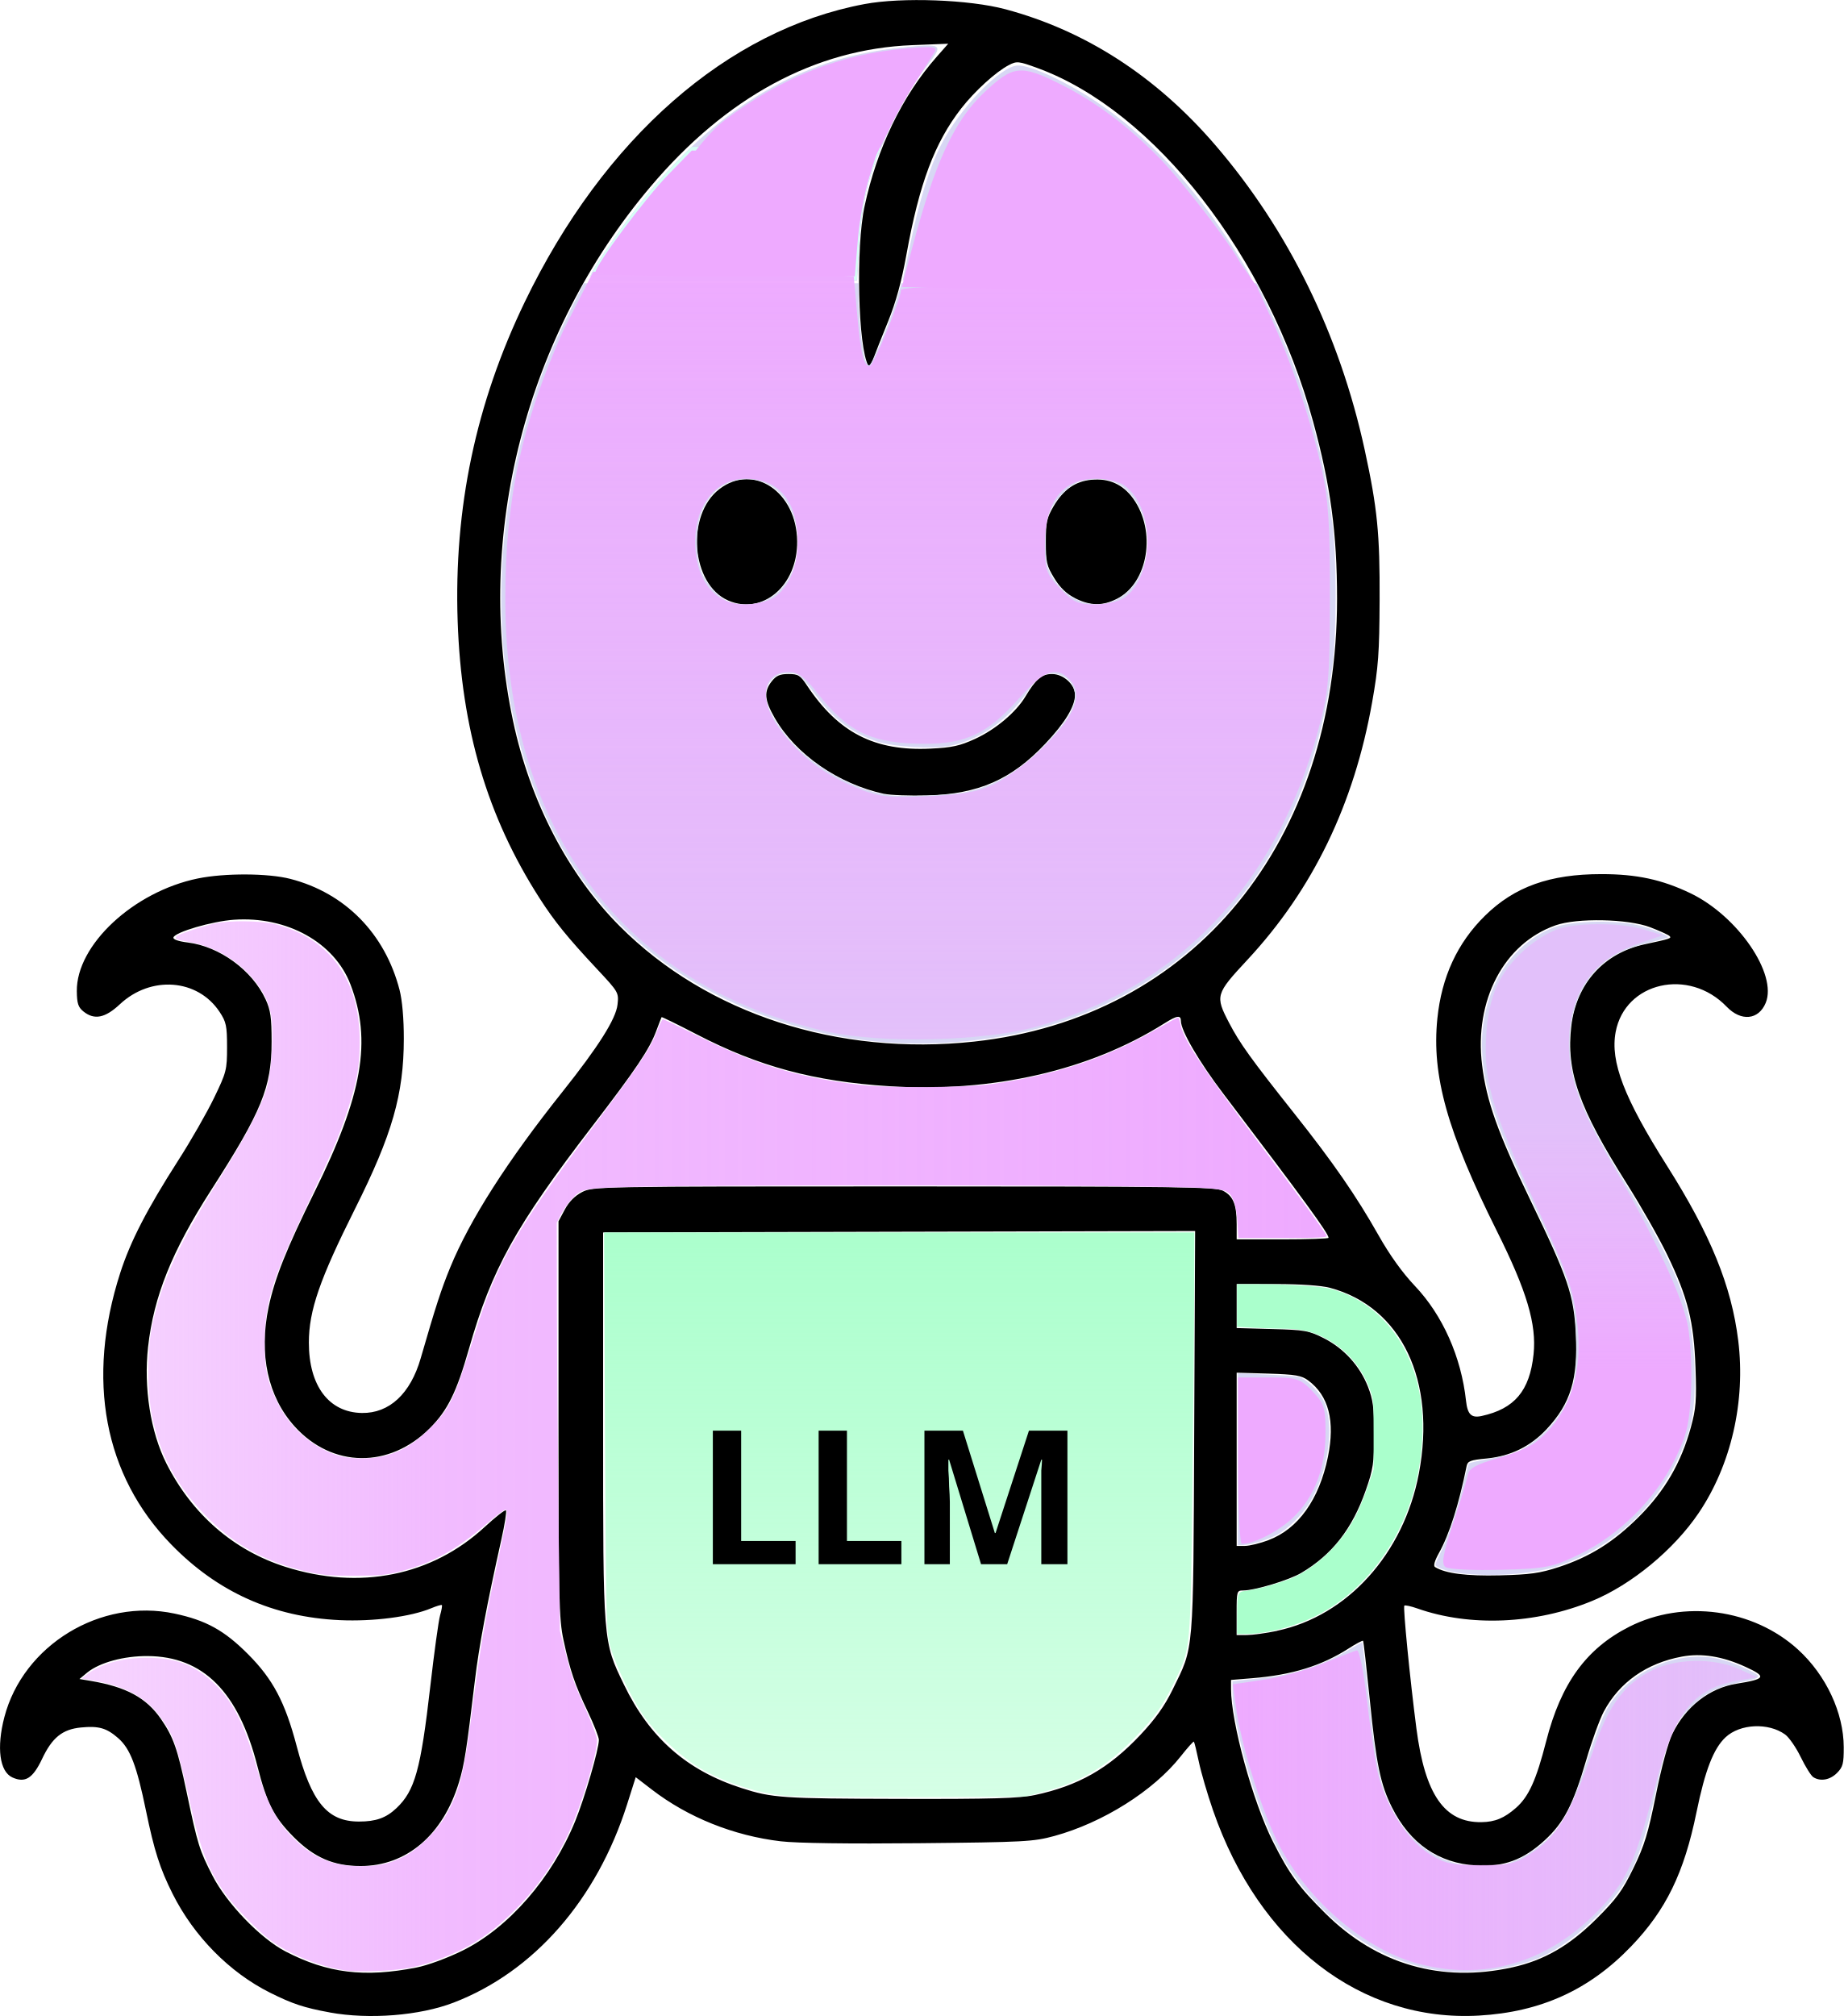
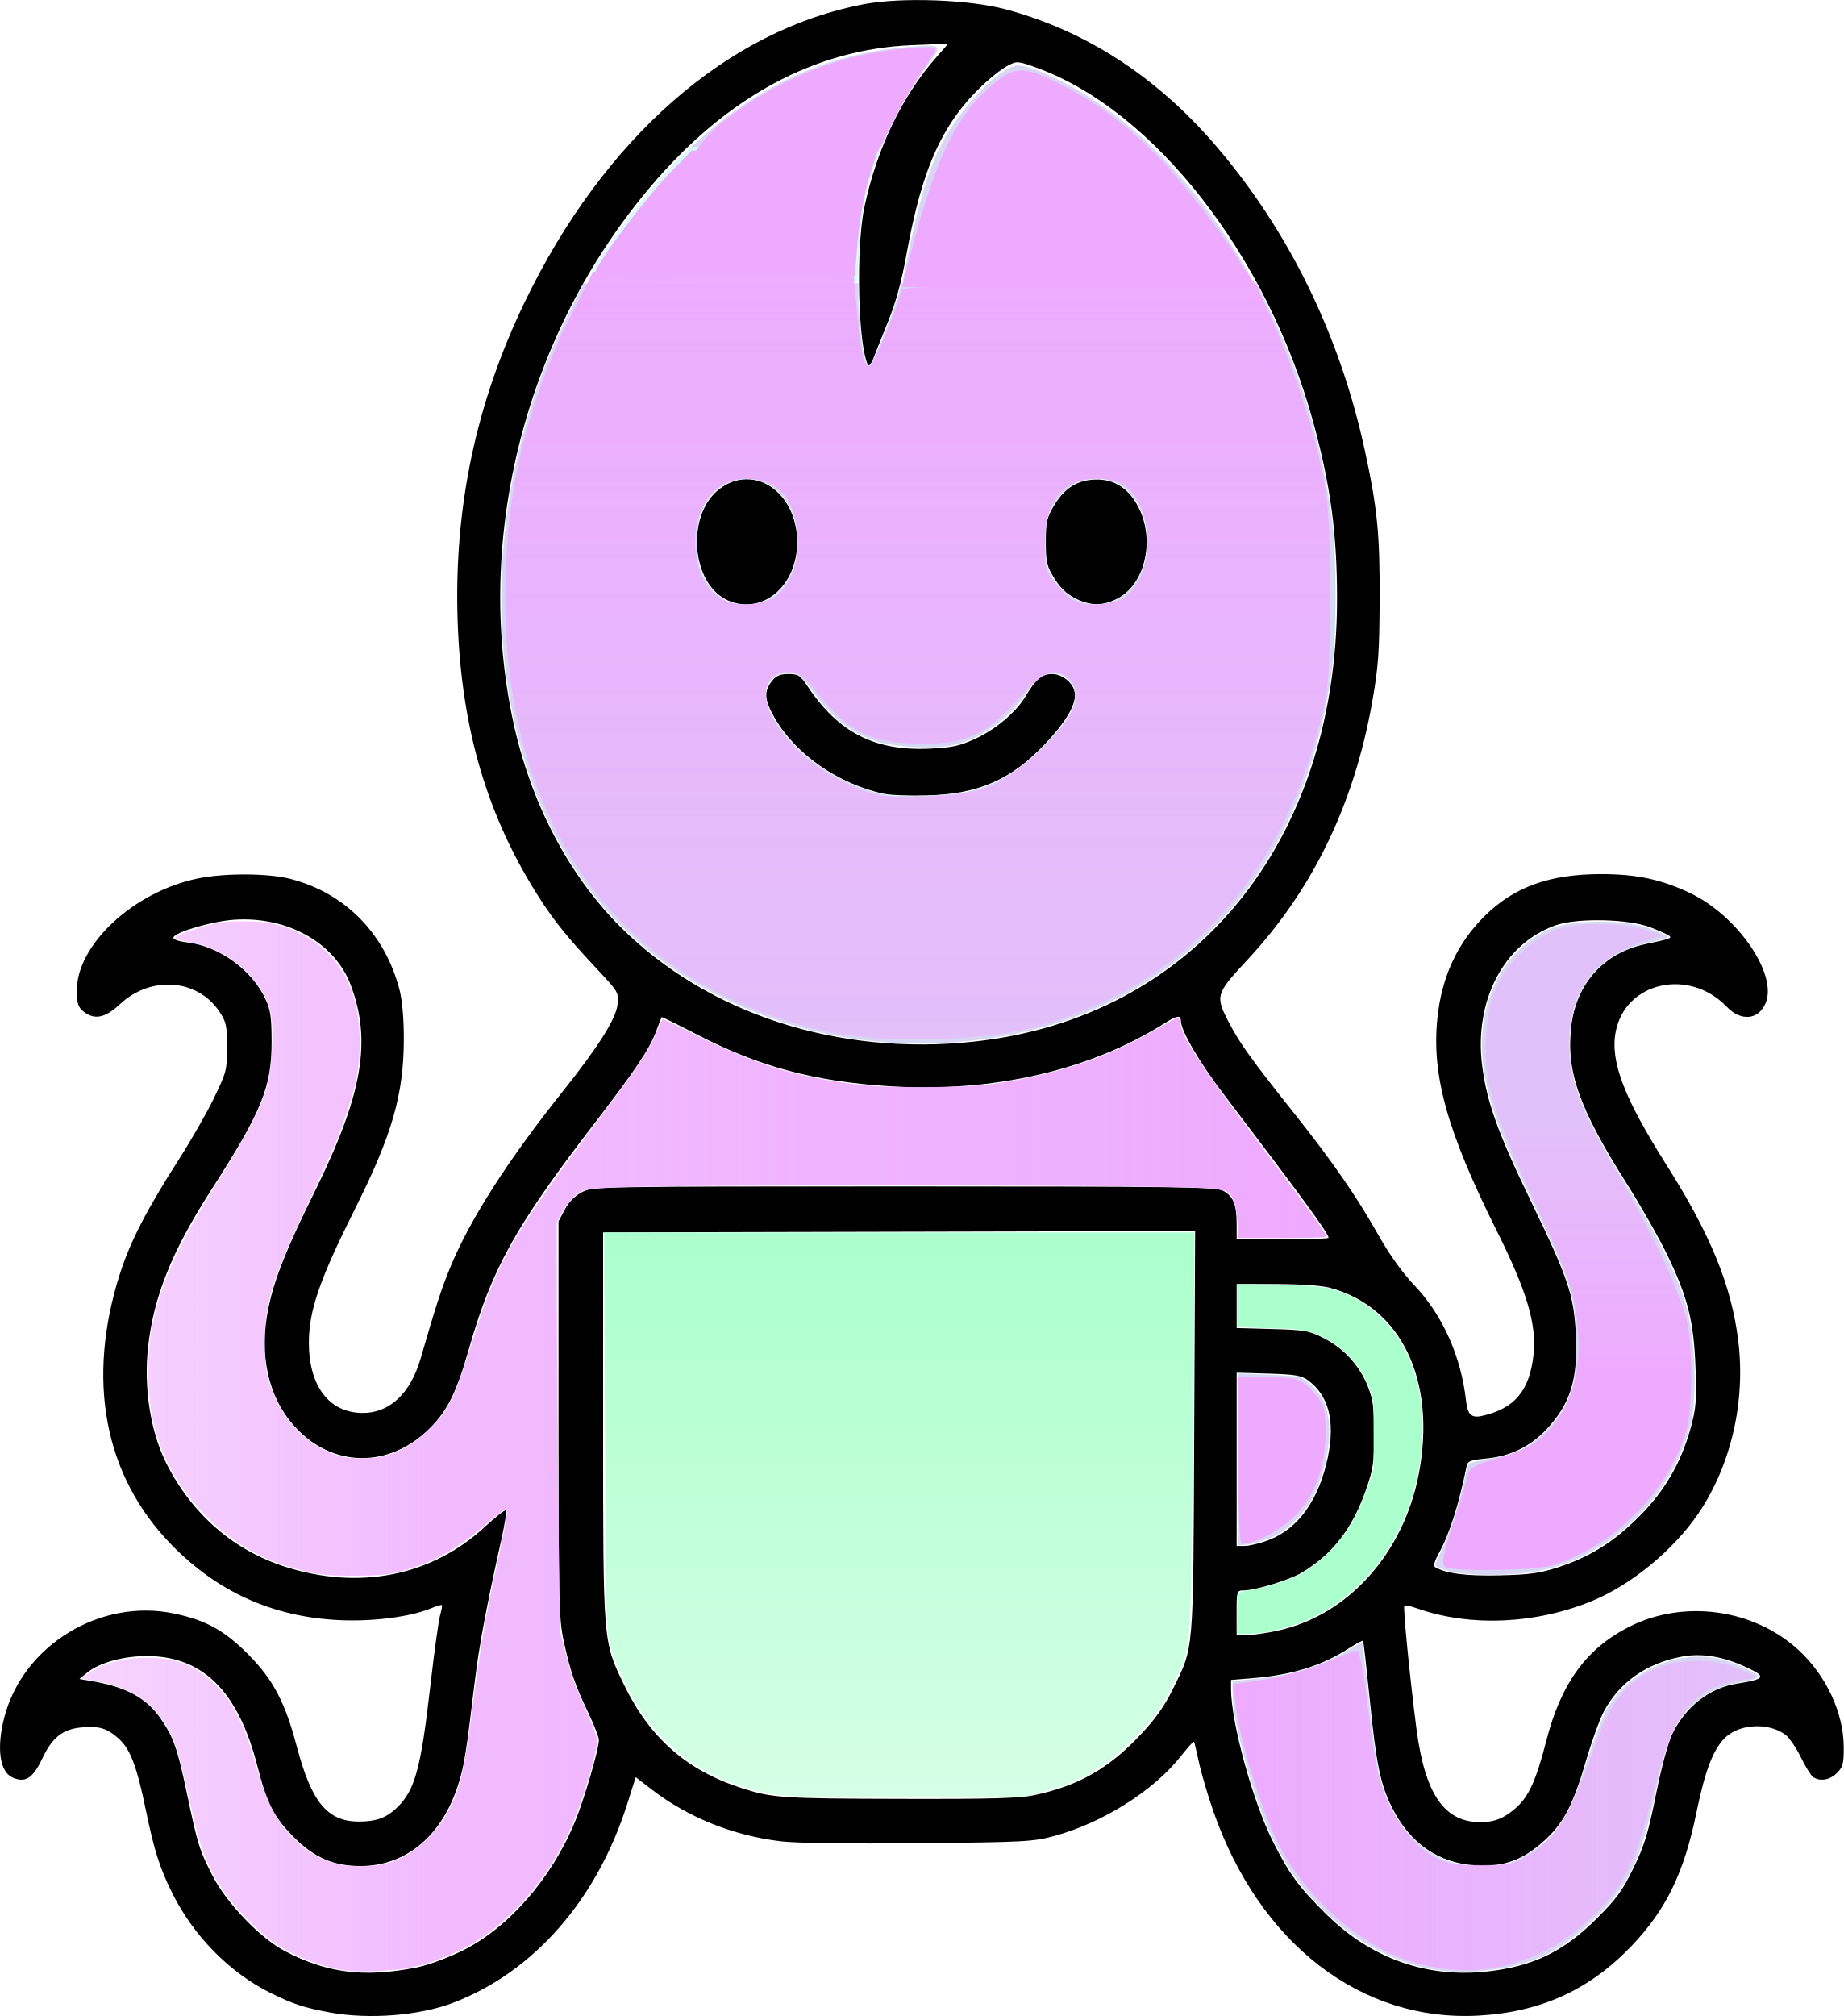
<svg xmlns="http://www.w3.org/2000/svg" xmlns:xlink="http://www.w3.org/1999/xlink" width="150" height="163.996" viewBox="0 0 39.687 43.391" version="1.1" id="svg1" xml:space="preserve">
  <defs id="defs1">
    <linearGradient id="linearGradient9">
      <stop style="stop-color:#aaffcc;stop-opacity:1;" offset="0" id="stop9" />
      <stop style="stop-color:#aaffcc;stop-opacity:0.479;" offset="1" id="stop10" />
    </linearGradient>
    <linearGradient id="linearGradient7">
      <stop style="stop-color:#eeaaff;stop-opacity:1;" offset="0" id="stop7" />
      <stop style="stop-color:#eeaaff;stop-opacity:0.8;" offset="0.715" id="stop11" />
      <stop style="stop-color:#eeaaff;stop-opacity:0.5;" offset="1" id="stop8" />
    </linearGradient>
    <linearGradient id="linearGradient5">
      <stop style="stop-color:#eeaaff;stop-opacity:1;" offset="0" id="stop5" />
      <stop style="stop-color:#eeaaff;stop-opacity:0.499;" offset="1" id="stop6" />
    </linearGradient>
    <linearGradient id="linearGradient3">
      <stop style="stop-color:#eeaaff;stop-opacity:1;" offset="0" id="stop3" />
      <stop style="stop-color:#eeaaff;stop-opacity:0.5;" offset="1" id="stop4" />
    </linearGradient>
    <linearGradient id="linearGradient1">
      <stop style="stop-color:#eeaaff;stop-opacity:1;" offset="0" id="stop1" />
      <stop style="stop-color:#eeaaff;stop-opacity:0.498;" offset="1" id="stop2" />
    </linearGradient>
    <linearGradient xlink:href="#linearGradient1" id="linearGradient2" x1="329.472" y1="86.105" x2="329.472" y2="382.195" gradientUnits="userSpaceOnUse" />
    <linearGradient xlink:href="#linearGradient3" id="linearGradient4" x1="39.221" y1="88.797" x2="39.221" y2="83.457" gradientUnits="userSpaceOnUse" />
    <linearGradient xlink:href="#linearGradient5" id="linearGradient6" x1="32.022" y1="98.248" x2="43.306" y2="98.248" gradientUnits="userSpaceOnUse" />
    <linearGradient xlink:href="#linearGradient7" id="linearGradient8" x1="34.045" y1="90.416" x2="7.243" y2="90.416" gradientUnits="userSpaceOnUse" />
    <linearGradient xlink:href="#linearGradient9" id="linearGradient10" x1="24.841" y1="85.536" x2="24.841" y2="98.243" gradientUnits="userSpaceOnUse" />
  </defs>
  <g id="layer1" transform="translate(-5.483876,-59.28611)">
    <path style="fill:#000000;stroke-width:0.227" d="m 12.581,102.6 c -0.551,-0.1 -0.8,-0.183 -1.287,-0.426 -0.869,-0.434 -1.636,-1.213 -2.093,-2.123 C 8.927,99.505 8.804,99.122 8.626,98.259 8.426,97.288 8.288,96.926 8.029,96.698 7.779,96.479 7.611,96.43 7.228,96.467 6.827,96.506 6.606,96.684 6.389,97.144 6.189,97.565 6.025,97.667 5.749,97.542 5.475,97.416 5.406,96.902 5.577,96.246 c 0.405,-1.553 2.074,-2.569 3.664,-2.23 0.678,0.144 1.072,0.362 1.582,0.874 0.537,0.539 0.797,1.031 1.048,1.983 0.318,1.206 0.66,1.619 1.34,1.619 0.366,0 0.584,-0.078 0.807,-0.289 0.396,-0.375 0.522,-0.827 0.728,-2.621 0.083,-0.726 0.178,-1.412 0.21,-1.525 0.032,-0.112 0.05,-0.213 0.039,-0.224 -0.011,-0.011 -0.113,0.019 -0.227,0.067 -0.442,0.185 -1.251,0.29 -1.969,0.257 C 11.365,94.091 10.171,93.556 9.172,92.531 7.722,91.045 7.333,88.975 8.072,86.682 8.29,86.005 8.649,85.31 9.317,84.267 9.588,83.846 9.935,83.239 10.09,82.919 c 0.268,-0.554 0.281,-0.606 0.281,-1.096 0,-0.458 -0.018,-0.542 -0.161,-0.758 C 9.739,80.353 8.733,80.276 8.065,80.9 7.746,81.199 7.513,81.245 7.278,81.055 7.166,80.964 7.14,80.882 7.137,80.619 7.127,79.625 8.357,78.479 9.74,78.194 10.32,78.075 11.255,78.079 11.735,78.203 c 1.178,0.304 2.037,1.178 2.35,2.392 0.057,0.222 0.092,0.619 0.091,1.049 -0.001,1.197 -0.25,2.062 -1.05,3.659 -0.762,1.522 -0.993,2.19 -0.994,2.878 -0.001,0.933 0.431,1.506 1.142,1.517 0.59,0.009 1.045,-0.414 1.265,-1.176 0.324,-1.12 0.443,-1.487 0.637,-1.959 0.421,-1.025 1.23,-2.291 2.416,-3.779 0.773,-0.97 1.149,-1.566 1.184,-1.874 0.029,-0.26 0.023,-0.271 -0.442,-0.768 -0.633,-0.676 -0.914,-1.023 -1.235,-1.522 -1.126,-1.755 -1.684,-3.642 -1.764,-5.965 -0.083,-2.432 0.39,-4.681 1.442,-6.864 1.703,-3.531 4.366,-5.866 7.32,-6.418 0.802,-0.15 2.251,-0.096 3.029,0.112 1.726,0.462 3.247,1.446 4.518,2.924 1.574,1.829 2.676,4.078 3.216,6.559 0.273,1.254 0.328,1.809 0.321,3.237 -0.005,1.134 -0.027,1.441 -0.16,2.191 -0.39,2.202 -1.278,4.036 -2.686,5.549 -0.685,0.736 -0.697,0.775 -0.394,1.356 0.231,0.443 0.469,0.774 1.4,1.947 0.841,1.059 1.337,1.777 1.816,2.624 0.241,0.427 0.516,0.81 0.783,1.091 0.598,0.63 0.998,1.528 1.101,2.472 0.032,0.295 0.115,0.376 0.336,0.328 0.71,-0.155 1.035,-0.542 1.118,-1.328 0.068,-0.646 -0.145,-1.362 -0.789,-2.651 -1.068,-2.14 -1.407,-3.347 -1.282,-4.574 0.091,-0.897 0.431,-1.631 1.026,-2.215 0.635,-0.624 1.394,-0.895 2.506,-0.895 0.759,0 1.302,0.117 1.917,0.412 1.016,0.488 1.876,1.741 1.619,2.36 -0.153,0.368 -0.53,0.405 -0.841,0.081 -0.812,-0.845 -2.188,-0.531 -2.389,0.546 -0.119,0.637 0.18,1.416 1.103,2.875 0.942,1.488 1.391,2.59 1.536,3.768 0.161,1.307 -0.153,2.674 -0.851,3.708 -0.534,0.791 -1.446,1.544 -2.293,1.893 -1.216,0.501 -2.629,0.562 -3.762,0.163 -0.139,-0.049 -0.266,-0.077 -0.282,-0.061 -0.031,0.031 0.123,1.591 0.26,2.643 0.185,1.424 0.604,2.028 1.399,2.017 0.293,-0.004 0.492,-0.086 0.744,-0.307 0.275,-0.242 0.436,-0.596 0.651,-1.436 0.319,-1.246 0.863,-1.995 1.79,-2.464 1.168,-0.59 2.669,-0.386 3.633,0.494 0.602,0.55 0.98,1.358 0.982,2.1 0.001,0.354 -0.018,0.427 -0.146,0.555 -0.151,0.151 -0.356,0.187 -0.509,0.09 -0.048,-0.03 -0.169,-0.224 -0.27,-0.431 -0.1,-0.207 -0.252,-0.426 -0.337,-0.488 -0.359,-0.259 -0.967,-0.232 -1.28,0.058 -0.26,0.242 -0.442,0.708 -0.628,1.617 -0.267,1.305 -0.657,2.105 -1.406,2.885 -0.9,0.938 -1.947,1.414 -3.276,1.49 -2.535,0.145 -4.731,-1.549 -5.724,-4.415 -0.12,-0.346 -0.258,-0.817 -0.306,-1.046 -0.048,-0.229 -0.096,-0.425 -0.107,-0.435 -0.01,-0.01 -0.138,0.132 -0.283,0.316 -0.585,0.742 -1.676,1.429 -2.722,1.715 -0.448,0.122 -0.639,0.133 -2.908,0.155 -1.527,0.015 -2.633,-1.75e-4 -2.98,-0.041 -1.011,-0.119 -1.996,-0.514 -2.772,-1.111 L 19.168,97.537 18.983,98.12 c -0.654,2.059 -2.008,3.605 -3.735,4.269 -0.731,0.281 -1.815,0.367 -2.667,0.212 z m 1.867,-0.966 c 0.24,-0.047 0.663,-0.202 0.989,-0.363 0.996,-0.491 1.928,-1.563 2.429,-2.79 0.205,-0.503 0.508,-1.544 0.509,-1.746 8.4e-5,-0.06 -0.106,-0.329 -0.235,-0.6 -0.284,-0.593 -0.384,-0.888 -0.526,-1.547 -0.099,-0.458 -0.108,-0.879 -0.108,-4.759 v -4.257 l 0.136,-0.254 c 0.088,-0.165 0.218,-0.296 0.372,-0.375 0.233,-0.119 0.34,-0.121 6.927,-0.121 5.921,0 6.711,0.011 6.869,0.093 0.22,0.114 0.294,0.296 0.294,0.72 v 0.326 h 0.989 c 0.544,0 0.989,-0.015 0.989,-0.033 0,-0.094 -0.538,-0.831 -2.267,-3.104 -0.518,-0.681 -0.911,-1.354 -0.911,-1.561 0,-0.134 -0.083,-0.123 -0.357,0.05 -1.609,1.016 -3.7,1.493 -5.919,1.352 -1.624,-0.103 -2.814,-0.424 -4.149,-1.117 -0.409,-0.212 -0.748,-0.378 -0.754,-0.37 -0.006,0.009 -0.057,0.143 -0.115,0.297 -0.145,0.393 -0.439,0.83 -1.38,2.055 -1.652,2.151 -2.162,3.072 -2.651,4.785 -0.267,0.936 -0.459,1.326 -0.842,1.71 -0.872,0.873 -2.103,0.857 -2.911,-0.037 -0.576,-0.637 -0.775,-1.55 -0.56,-2.57 0.13,-0.618 0.384,-1.255 0.988,-2.477 1.036,-2.096 1.237,-3.255 0.774,-4.466 -0.346,-0.905 -1.368,-1.473 -2.508,-1.393 -0.472,0.033 -1.267,0.265 -1.303,0.381 -0.013,0.042 0.106,0.084 0.31,0.109 0.684,0.086 1.384,0.596 1.673,1.222 0.107,0.231 0.13,0.391 0.13,0.91 0,0.983 -0.208,1.495 -1.303,3.199 -0.843,1.313 -1.235,2.286 -1.356,3.373 -0.098,0.876 0.053,1.833 0.394,2.508 0.554,1.096 1.448,1.872 2.563,2.226 1.6,0.508 3.15,0.196 4.294,-0.863 0.23,-0.213 0.433,-0.371 0.452,-0.353 0.019,0.019 -0.025,0.299 -0.097,0.622 -0.316,1.415 -0.483,2.305 -0.571,3.039 -0.184,1.539 -0.227,1.81 -0.344,2.195 -0.343,1.131 -1.128,1.799 -2.115,1.799 -0.583,0 -1.001,-0.181 -1.442,-0.624 -0.422,-0.424 -0.578,-0.729 -0.781,-1.526 -0.408,-1.601 -1.168,-2.362 -2.364,-2.369 -0.51,-0.003 -1.026,0.137 -1.295,0.352 L 7.194,95.424 7.433,95.464 c 0.77,0.13 1.201,0.364 1.517,0.823 0.266,0.387 0.354,0.637 0.55,1.568 0.24,1.14 0.275,1.252 0.56,1.806 0.307,0.597 1.032,1.348 1.57,1.627 0.904,0.469 1.695,0.566 2.818,0.346 z m 23.591,-0.004 c 0.682,-0.151 1.227,-0.465 1.806,-1.041 0.437,-0.435 0.561,-0.605 0.8,-1.095 0.236,-0.484 0.316,-0.746 0.484,-1.579 0.12,-0.598 0.263,-1.125 0.356,-1.315 0.285,-0.582 0.799,-0.983 1.38,-1.075 0.629,-0.1 0.655,-0.151 0.189,-0.364 -0.493,-0.226 -0.943,-0.298 -1.367,-0.219 -0.759,0.141 -1.343,0.552 -1.68,1.182 -0.088,0.165 -0.258,0.633 -0.377,1.041 -0.283,0.967 -0.484,1.355 -0.898,1.733 -0.459,0.42 -0.879,0.574 -1.473,0.539 -0.807,-0.047 -1.421,-0.47 -1.812,-1.25 -0.248,-0.494 -0.338,-0.93 -0.476,-2.303 -0.07,-0.692 -0.135,-1.269 -0.146,-1.282 -0.011,-0.012 -0.152,0.062 -0.313,0.166 -0.578,0.371 -1.217,0.569 -2.064,0.638 l -0.465,0.038 v 0.194 c 0,0.72 0.468,2.425 0.902,3.286 0.354,0.701 0.551,0.971 1.131,1.547 1.105,1.097 2.492,1.497 4.022,1.159 z M 27.749,97.924 c 0.947,-0.201 1.6,-0.572 2.282,-1.297 0.32,-0.34 0.522,-0.623 0.692,-0.971 0.467,-0.953 0.445,-0.696 0.467,-5.542 l 0.02,-4.332 -6.372,0.015 -6.372,0.015 v 4.167 c 0,4.689 -0.005,4.628 0.45,5.568 0.553,1.144 1.352,1.846 2.532,2.225 0.658,0.212 0.866,0.226 3.433,0.232 1.941,0.005 2.545,-0.012 2.87,-0.081 z m 5.224,-3.538 c 1.515,-0.318 2.726,-1.66 3.053,-3.384 0.38,-2.004 -0.378,-3.587 -1.914,-3.998 -0.183,-0.049 -0.632,-0.08 -1.154,-0.081 l -0.854,-6.8e-4 v 0.474 0.474 l 0.764,0.021 c 0.707,0.019 0.791,0.034 1.115,0.199 0.429,0.218 0.77,0.593 0.947,1.042 0.11,0.281 0.133,0.457 0.133,1.028 -1.75e-4,0.612 -0.02,0.747 -0.18,1.202 -0.292,0.833 -0.724,1.385 -1.39,1.779 -0.263,0.155 -0.999,0.377 -1.251,0.377 -0.134,0 -0.139,0.018 -0.139,0.48 v 0.48 l 0.225,-0.001 c 0.124,-6.8e-4 0.414,-0.041 0.644,-0.089 z m 6.055,-1.368 c 0.686,-0.225 1.189,-0.541 1.739,-1.09 0.553,-0.553 0.904,-1.158 1.112,-1.914 0.113,-0.413 0.127,-0.582 0.102,-1.289 -0.035,-0.996 -0.164,-1.512 -0.61,-2.433 -0.175,-0.363 -0.567,-1.051 -0.869,-1.529 -1.032,-1.631 -1.311,-2.424 -1.194,-3.397 0.11,-0.913 0.702,-1.569 1.589,-1.758 0.542,-0.116 0.577,-0.127 0.523,-0.177 -0.029,-0.027 -0.216,-0.111 -0.413,-0.187 -0.476,-0.182 -1.574,-0.205 -2.038,-0.042 -1.111,0.39 -1.755,1.614 -1.582,3.01 0.097,0.782 0.337,1.453 1.042,2.91 0.812,1.679 0.932,2.034 0.975,2.869 0.049,0.98 -0.11,1.501 -0.627,2.055 -0.35,0.374 -0.779,0.583 -1.295,0.632 -0.346,0.032 -0.406,0.055 -0.428,0.164 -0.167,0.826 -0.372,1.471 -0.596,1.871 -0.093,0.167 -0.124,0.276 -0.084,0.301 0.225,0.139 0.677,0.197 1.397,0.179 0.645,-0.016 0.862,-0.046 1.259,-0.176 z m -6.238,-0.584 c 0.638,-0.239 1.09,-0.872 1.278,-1.789 0.158,-0.774 0.018,-1.32 -0.425,-1.648 -0.144,-0.106 -0.272,-0.128 -0.854,-0.146 l -0.685,-0.02 v 1.864 1.864 h 0.178 c 0.098,0 0.327,-0.056 0.509,-0.124 z m -6.335,-10.73 c 4.722,-0.512 7.811,-4.283 7.81,-9.532 -4.53e-4,-1.405 -0.14,-2.44 -0.513,-3.802 -0.978,-3.569 -3.418,-6.7 -5.935,-7.619 -0.41,-0.15 -0.445,-0.153 -0.617,-0.064 -0.278,0.144 -0.731,0.556 -1.023,0.93 -0.573,0.735 -0.906,1.623 -1.181,3.146 -0.106,0.588 -0.228,1.03 -0.397,1.446 -0.134,0.33 -0.278,0.691 -0.318,0.802 -0.041,0.111 -0.087,0.179 -0.104,0.15 -0.224,-0.389 -0.276,-2.543 -0.082,-3.44 0.27,-1.251 0.809,-2.369 1.547,-3.207 l 0.253,-0.287 -0.777,0.031 c -2.087,0.082 -3.997,1.114 -5.63,3.044 -2.684,3.169 -3.806,7.532 -2.96,11.505 0.369,1.731 1.184,3.299 2.297,4.415 1.879,1.885 4.695,2.8 7.632,2.482 z m -1.936,-5.33 c -0.99,-0.213 -1.911,-0.853 -2.362,-1.64 -0.218,-0.381 -0.233,-0.566 -0.062,-0.783 0.097,-0.123 0.177,-0.158 0.36,-0.158 0.21,0 0.254,0.027 0.4,0.247 0.676,1.017 1.457,1.417 2.658,1.359 0.467,-0.022 0.632,-0.059 0.963,-0.211 0.439,-0.202 0.878,-0.572 1.079,-0.908 0.225,-0.377 0.355,-0.487 0.573,-0.487 0.247,0 0.496,0.226 0.496,0.449 0,0.248 -0.214,0.6 -0.638,1.05 -0.73,0.774 -1.441,1.086 -2.539,1.114 -0.379,0.01 -0.797,-0.005 -0.929,-0.034 z m -3.362,-4.164 c -0.798,-0.348 -0.914,-1.843 -0.186,-2.399 0.735,-0.561 1.66,0.061 1.672,1.124 0.011,0.954 -0.742,1.599 -1.487,1.275 z m 7.467,-0.05 c -0.184,-0.093 -0.323,-0.227 -0.447,-0.43 -0.162,-0.264 -0.181,-0.346 -0.181,-0.779 0,-0.421 0.022,-0.521 0.165,-0.765 0.212,-0.361 0.468,-0.541 0.818,-0.574 0.375,-0.036 0.676,0.099 0.895,0.402 0.507,0.7 0.329,1.815 -0.345,2.159 -0.311,0.159 -0.575,0.155 -0.906,-0.012 z" id="path1" />
    <path style="display:inline;fill:url(#linearGradient8);stroke-width:0.155;stroke-dasharray:none" d="m 12.891,101.693 c -0.542,-0.085 -1.201,-0.355 -1.597,-0.655 -0.302,-0.229 -0.798,-0.748 -1.003,-1.05 C 9.978,99.527 9.803,99.093 9.638,98.362 9.288,96.814 9.237,96.659 8.947,96.257 8.637,95.826 8.201,95.584 7.522,95.463 l -0.279,-0.049 0.089,-0.071 c 0.307,-0.244 0.776,-0.377 1.321,-0.376 0.599,0.002 0.998,0.148 1.399,0.514 0.419,0.383 0.676,0.873 0.94,1.794 0.213,0.743 0.398,1.129 0.701,1.463 0.457,0.503 0.914,0.716 1.534,0.714 0.416,-0.001 0.608,-0.041 0.931,-0.196 0.318,-0.152 0.74,-0.567 0.936,-0.92 0.3,-0.541 0.382,-0.886 0.587,-2.492 0.138,-1.081 0.25,-1.724 0.493,-2.848 0.234,-1.083 0.255,-1.216 0.187,-1.216 -0.028,1.79e-4 -0.209,0.136 -0.401,0.301 -0.646,0.556 -1.15,0.837 -1.827,1.018 -0.322,0.086 -0.447,0.099 -0.995,0.102 -0.467,0.003 -0.706,-0.014 -0.938,-0.064 C 11.213,92.925 10.503,92.536 9.86,91.855 9.271,91.232 8.935,90.603 8.765,89.806 8.646,89.246 8.645,88.357 8.762,87.808 c 0.205,-0.954 0.559,-1.73 1.411,-3.092 0.623,-0.996 0.958,-1.645 1.067,-2.07 0.097,-0.378 0.139,-1.194 0.078,-1.519 -0.064,-0.34 -0.219,-0.613 -0.519,-0.916 -0.328,-0.331 -0.754,-0.557 -1.211,-0.643 -0.326,-0.062 -0.345,-0.069 -0.31,-0.126 0.025,-0.041 0.489,-0.198 0.82,-0.277 0.305,-0.073 1.028,-0.064 1.329,0.018 1.175,0.317 1.803,1.201 1.799,2.533 -0.002,0.559 -0.061,0.872 -0.302,1.588 -0.163,0.486 -0.286,0.767 -0.956,2.191 -0.626,1.331 -0.784,1.869 -0.786,2.678 -0.002,0.598 0.051,0.844 0.285,1.32 0.266,0.542 0.794,0.988 1.341,1.134 0.259,0.069 0.677,0.067 0.953,-0.005 0.37,-0.096 0.66,-0.273 0.99,-0.605 0.426,-0.428 0.509,-0.604 0.967,-2.066 0.469,-1.496 0.852,-2.162 2.548,-4.431 1.006,-1.347 1.218,-1.665 1.369,-2.06 0.05,-0.13 0.103,-0.237 0.119,-0.237 0.016,-3e-4 0.32,0.145 0.675,0.323 1.298,0.65 2.186,0.922 3.55,1.088 0.629,0.076 2.31,0.065 2.887,-0.019 1.349,-0.198 2.421,-0.553 3.459,-1.147 0.273,-0.156 0.506,-0.284 0.518,-0.284 0.012,0 0.033,0.06 0.047,0.133 0.064,0.341 0.428,0.892 1.731,2.62 0.844,1.119 1.32,1.773 1.42,1.947 0.021,0.037 -0.177,0.047 -0.938,0.047 H 32.14 L 32.121,85.597 C 32.109,85.391 32.076,85.207 32.034,85.12 c -0.127,-0.268 -0.109,-0.265 -1.975,-0.295 -2.248,-0.036 -9.072,-0.035 -10.654,5.4e-4 -1.395,0.032 -1.387,0.03 -1.621,0.276 -0.066,0.07 -0.164,0.21 -0.218,0.313 l -0.098,0.186 0.004,1.846 c 0.002,1.015 0.017,2.991 0.033,4.391 l 0.03,2.545 0.117,0.456 c 0.144,0.563 0.179,0.662 0.447,1.258 0.118,0.263 0.223,0.541 0.233,0.619 0.032,0.237 -0.323,1.411 -0.618,2.044 -0.446,0.958 -1.199,1.831 -2.011,2.332 -0.381,0.235 -0.967,0.465 -1.387,0.545 -0.397,0.076 -1.118,0.104 -1.424,0.057 z" id="path3" />
    <path style="fill:#d7d7f4;stroke-width:0.155;stroke-dasharray:none" d="m 36.905,93.144 c -0.283,-0.036 -0.521,-0.121 -0.521,-0.184 0,-0.023 0.05,-0.14 0.111,-0.261 0.16,-0.318 0.357,-0.906 0.479,-1.43 0.058,-0.251 0.116,-0.468 0.129,-0.484 0.013,-0.015 0.212,-0.06 0.441,-0.1 0.229,-0.04 0.494,-0.106 0.588,-0.148 0.276,-0.122 0.617,-0.398 0.815,-0.659 0.395,-0.521 0.493,-0.904 0.465,-1.8 -0.029,-0.898 -0.127,-1.211 -0.879,-2.792 -0.531,-1.116 -0.711,-1.533 -0.871,-2.015 -0.329,-0.989 -0.364,-1.761 -0.116,-2.51 0.232,-0.701 0.721,-1.244 1.348,-1.499 0.411,-0.167 1.439,-0.186 1.954,-0.036 0.273,0.079 0.568,0.207 0.54,0.235 -0.012,0.012 -0.197,0.063 -0.41,0.114 -0.5,0.118 -0.824,0.279 -1.092,0.544 -0.4,0.395 -0.613,0.96 -0.613,1.631 0,0.802 0.282,1.524 1.138,2.91 0.795,1.288 1.22,2.149 1.39,2.816 0.19,0.745 0.22,1.997 0.059,2.539 -0.42,1.419 -1.487,2.535 -2.85,2.981 -0.525,0.171 -1.428,0.235 -2.103,0.148 z" id="path4" />
    <path style="fill:#d7d7f4;stroke-width:0.155;stroke-dasharray:none" d="m 36.44,101.691 c -1.033,-0.149 -2.027,-0.738 -2.816,-1.671 -0.313,-0.369 -0.53,-0.711 -0.758,-1.193 -0.405,-0.855 -0.851,-2.488 -0.851,-3.115 v -0.239 l 0.18,-0.021 c 0.099,-0.012 0.292,-0.032 0.427,-0.045 0.675,-0.065 1.302,-0.264 1.857,-0.591 0.175,-0.103 0.323,-0.183 0.329,-0.177 0.005,0.006 0.063,0.503 0.129,1.105 0.182,1.674 0.248,1.982 0.547,2.549 0.303,0.575 0.842,0.999 1.423,1.12 0.25,0.052 0.731,0.052 0.953,0.001 0.386,-0.089 0.878,-0.424 1.151,-0.784 0.221,-0.292 0.361,-0.609 0.64,-1.46 0.143,-0.436 0.321,-0.909 0.396,-1.051 0.343,-0.653 1.082,-1.118 1.862,-1.171 0.374,-0.026 0.715,0.047 1.13,0.241 0.408,0.191 0.403,0.204 -0.132,0.312 -0.443,0.089 -0.701,0.217 -0.986,0.488 -0.429,0.409 -0.537,0.664 -0.812,1.919 -0.309,1.407 -0.56,1.933 -1.25,2.624 -0.386,0.386 -0.807,0.695 -1.175,0.862 -0.609,0.276 -1.539,0.4 -2.244,0.298 z" id="path5" />
    <path style="fill:#d7d7f4;stroke-width:0.155;stroke-dasharray:none" d="m 24.438,81.71 c -1.169,-0.102 -2.298,-0.413 -3.343,-0.922 -1.46,-0.711 -2.586,-1.725 -3.399,-3.061 -1.51,-2.479 -1.842,-6.041 -0.874,-9.384 0.251,-0.866 0.505,-1.51 0.94,-2.381 l 0.29,-0.579 h 2.956 2.956 v 0.297 c 0,0.368 0.066,1.045 0.126,1.288 0.029,0.116 0.065,0.181 0.102,0.181 0.063,0 0.462,-0.96 0.612,-1.472 l 0.086,-0.294 h 3.823 3.823 l 0.27,0.56 c 0.723,1.501 1.166,3.015 1.361,4.643 0.089,0.747 0.09,2.288 0.002,2.997 -0.467,3.754 -2.486,6.489 -5.624,7.619 -1.227,0.442 -2.725,0.627 -4.106,0.507 z m 1.791,-5.367 c 0.657,-0.131 1.214,-0.46 1.765,-1.042 0.425,-0.448 0.608,-0.735 0.629,-0.985 0.028,-0.329 -0.234,-0.573 -0.57,-0.528 -0.178,0.024 -0.256,0.091 -0.454,0.387 -0.399,0.597 -1.025,1.036 -1.652,1.16 -0.391,0.077 -1.215,0.03 -1.586,-0.09 -0.514,-0.167 -0.927,-0.474 -1.294,-0.964 -0.372,-0.496 -0.382,-0.505 -0.609,-0.505 -0.158,0 -0.223,0.02 -0.315,0.098 -0.302,0.254 -0.22,0.638 0.271,1.26 0.472,0.599 1.445,1.16 2.193,1.267 0.297,0.042 1.298,0.006 1.622,-0.058 z m -4.26,-4.137 c 0.494,-0.231 0.776,-0.866 0.669,-1.51 -0.112,-0.676 -0.526,-1.097 -1.078,-1.097 -0.45,0 -0.805,0.265 -0.983,0.734 -0.123,0.325 -0.123,0.929 9.35e-4,1.247 0.103,0.265 0.331,0.53 0.545,0.634 0.232,0.113 0.596,0.11 0.846,-0.007 z m 7.522,-4.8e-4 c 0.701,-0.326 0.917,-1.427 0.423,-2.16 -0.206,-0.306 -0.456,-0.447 -0.795,-0.447 -0.126,0 -0.296,0.02 -0.379,0.045 -0.216,0.065 -0.498,0.335 -0.635,0.608 -0.111,0.221 -0.116,0.255 -0.115,0.692 6.89e-4,0.378 0.014,0.489 0.077,0.628 0.272,0.599 0.898,0.879 1.424,0.634 z" id="path6" />
    <path style="fill:#d7d7f4;stroke-width:0.155;stroke-dasharray:none" d="m 32.129,90.692 v -1.848 l 0.598,0.026 c 0.329,0.014 0.646,0.036 0.704,0.049 0.167,0.036 0.462,0.327 0.56,0.554 0.223,0.512 0.082,1.489 -0.31,2.142 -0.174,0.29 -0.49,0.599 -0.734,0.718 -0.227,0.111 -0.557,0.207 -0.714,0.208 l -0.104,4.8e-4 z" id="path7" />
    <path style="fill:#d7d7f4;stroke-width:0.295;stroke-dasharray:none" d="m 25.082,64.521 c 0.186,-0.902 0.405,-1.61 0.646,-2.092 0.403,-0.806 1.299,-1.734 1.674,-1.734 0.276,0 1.025,0.346 1.658,0.765 1.096,0.726 2.097,1.791 2.982,3.175 0.204,0.318 0.37,0.603 0.37,0.633 5e-6,0.03 -1.686,0.054 -3.748,0.054 h -3.748 z" id="path8" />
    <path style="fill:#d7d7f4;stroke-width:0.295;stroke-dasharray:none" d="m 18.197,65.214 c 0.082,-0.215 0.802,-1.241 1.243,-1.771 1.549,-1.866 3.307,-2.898 5.31,-3.115 1.075,-0.117 1.075,-0.117 0.637,0.441 -0.432,0.55 -0.994,1.688 -1.212,2.458 -0.088,0.308 -0.173,0.877 -0.198,1.319 l -0.044,0.777 h -2.888 c -2.535,0 -2.883,-0.013 -2.847,-0.108 z" id="path9" />
    <path style="fill:#d7d7f4;stroke-width:0.077;stroke-dasharray:none" d="m 18.534,65.288 c -0.322,-0.02 -0.353,-0.034 -0.299,-0.137 0.093,-0.177 0.513,-0.789 0.843,-1.228 1.159,-1.544 2.474,-2.605 3.922,-3.162 0.69,-0.266 1.529,-0.437 2.337,-0.478 0.262,-0.013 0.331,0.005 0.312,0.081 -0.014,0.057 -0.081,0.157 -0.247,0.374 -0.541,0.703 -1.141,1.979 -1.298,2.761 -0.066,0.33 -0.118,0.758 -0.141,1.178 -0.011,0.197 -0.025,0.42 -0.031,0.495 l -0.011,0.137 -2.585,-0.003 c -1.422,-0.002 -2.682,-0.009 -2.802,-0.016 z" id="path10" />
    <path style="fill:#d7d7f4;stroke-width:0.077;stroke-dasharray:none" d="m 18.513,65.288 c -0.252,-0.016 -0.3,-0.027 -0.3,-0.072 0,-0.066 0.316,-0.547 0.751,-1.143 1.338,-1.835 2.907,-3.026 4.63,-3.512 0.531,-0.15 1.416,-0.285 1.865,-0.285 0.225,0 0.245,0.049 0.099,0.25 -0.043,0.06 -0.148,0.204 -0.233,0.32 -0.358,0.492 -0.752,1.252 -1.016,1.96 -0.201,0.539 -0.303,1.096 -0.346,1.898 -0.011,0.202 -0.025,0.42 -0.031,0.485 l -0.011,0.118 -2.594,-0.003 c -1.427,-0.002 -2.693,-0.009 -2.813,-0.017 z" id="path11" />
    <path style="fill:#d7d7f4;stroke-width:0.03;stroke-dasharray:none" d="m 19.762,65.314 c -0.504,-0.003 -0.997,-0.009 -1.096,-0.013 -0.304,-0.014 -0.432,-0.03 -0.459,-0.06 -0.013,-0.014 -0.012,-0.016 0.008,-0.06 0.067,-0.142 0.356,-0.58 0.658,-0.995 0.474,-0.653 0.836,-1.081 1.327,-1.57 l 0.168,-0.167 h 2.041 c 1.63,0 2.04,0.002 2.037,0.009 -0.123,0.294 -0.233,0.607 -0.291,0.83 -0.072,0.276 -0.139,0.711 -0.172,1.107 -0.008,0.104 -0.055,0.885 -0.055,0.922 3e-6,0.006 -2.864,0.005 -4.167,-0.002 z" id="path12" />
    <path style="fill:#d5fff6;stroke-width:0.03;stroke-dasharray:none" d="m 19.612,65.314 c -1.11,-0.007 -1.373,-0.023 -1.41,-0.081 -0.038,-0.061 0.771,-1.227 1.25,-1.801 0.234,-0.28 0.468,-0.536 0.73,-0.799 l 0.185,-0.185 h 2.042 c 1.631,0 2.041,0.002 2.038,0.009 -0.002,0.005 -0.027,0.069 -0.057,0.141 -0.058,0.144 -0.094,0.241 -0.144,0.388 -0.136,0.397 -0.221,0.874 -0.27,1.506 -0.004,0.046 -0.048,0.807 -0.048,0.823 -2.4e-5,0.007 -3.237,0.005 -4.317,-0.002 z" id="path13" />
    <path style="fill:#aaffcc;stroke-width:0.122;stroke-dasharray:none" d="m 32.113,94.073 c 0.004,-0.525 0.004,-0.525 0.222,-0.552 0.223,-0.028 0.682,-0.156 0.947,-0.265 0.281,-0.115 0.608,-0.349 0.865,-0.619 0.359,-0.377 0.565,-0.736 0.78,-1.36 l 0.125,-0.362 v -0.747 c 0,-0.701 -0.004,-0.759 -0.068,-0.945 -0.181,-0.523 -0.555,-0.939 -1.058,-1.176 -0.246,-0.116 -0.494,-0.164 -0.847,-0.164 -0.133,-1.2e-4 -0.405,-0.009 -0.605,-0.02 l -0.363,-0.02 v -0.458 -0.458 l 0.515,2.4e-4 c 0.593,3e-4 1.278,0.044 1.481,0.095 0.71,0.177 1.299,0.67 1.647,1.377 0.348,0.707 0.437,1.534 0.271,2.505 -0.233,1.363 -1.067,2.569 -2.172,3.14 -0.476,0.246 -1.097,0.41 -1.553,0.41 h -0.189 z" id="path15" />
    <path style="display:inline;fill:url(#linearGradient4);stroke-width:0.395;stroke-dasharray:none" d="m 36.604,93.017 c -0.098,-0.067 -0.065,-0.266 0.161,-0.947 0.157,-0.474 0.3,-0.945 0.318,-1.046 0.024,-0.134 0.192,-0.227 0.618,-0.344 0.322,-0.088 0.693,-0.242 0.825,-0.341 0.704,-0.531 1.033,-1.431 0.917,-2.51 -0.085,-0.792 -0.17,-1.035 -0.938,-2.697 -0.897,-1.941 -1.087,-2.591 -1.031,-3.533 0.052,-0.875 0.272,-1.368 0.836,-1.878 0.213,-0.192 0.553,-0.396 0.757,-0.452 0.482,-0.134 1.334,-0.12 1.821,0.03 l 0.387,0.119 -0.517,0.174 c -1.015,0.342 -1.524,1.098 -1.503,2.233 0.013,0.717 0.255,1.364 0.958,2.563 0.872,1.488 1.49,2.813 1.604,3.434 0.059,0.319 0.089,0.956 0.067,1.415 -0.033,0.696 -0.091,0.939 -0.35,1.466 -0.411,0.835 -1.184,1.609 -2.015,2.018 -0.608,0.299 -0.74,0.326 -1.725,0.352 -0.586,0.016 -1.122,-0.01 -1.191,-0.056 z" id="path17" />
    <path style="display:inline;fill:#eeaaff;stroke-width:0.395;stroke-dasharray:none" d="m 32.133,90.724 v -1.79 h 0.659 c 0.609,0 0.68,0.022 0.943,0.297 0.252,0.263 0.284,0.364 0.282,0.895 -0.002,0.763 -0.242,1.387 -0.7,1.824 -0.313,0.298 -0.833,0.564 -1.102,0.564 -0.045,0 -0.082,-0.805 -0.082,-1.79 z" id="path18" />
    <path style="display:inline;fill:url(#linearGradient6);stroke-width:0.395;stroke-dasharray:none" d="m 36.003,101.548 c -1.192,-0.319 -2.469,-1.444 -3.056,-2.692 -0.358,-0.762 -0.755,-2.069 -0.857,-2.823 l -0.067,-0.495 0.668,-0.099 c 0.368,-0.055 0.948,-0.214 1.289,-0.355 0.341,-0.141 0.662,-0.265 0.712,-0.276 0.051,-0.011 0.145,0.446 0.21,1.017 0.065,0.571 0.166,1.267 0.224,1.548 0.149,0.718 0.608,1.473 1.088,1.791 0.35,0.232 0.497,0.266 1.135,0.266 0.669,0 0.772,-0.027 1.186,-0.315 0.497,-0.345 0.799,-0.88 1.291,-2.286 0.305,-0.871 0.648,-1.314 1.24,-1.6 0.52,-0.252 1.322,-0.26 1.851,-0.019 l 0.387,0.176 -0.395,0.069 c -0.994,0.173 -1.387,0.683 -1.823,2.367 -0.408,1.575 -0.608,1.994 -1.26,2.647 -1.075,1.075 -2.421,1.455 -3.825,1.079 z" id="path19" />
    <g id="g23" transform="matrix(0.2265869,0,0,0.2265869,4.241301,45.85265)">
      <path style="display:inline;fill:url(#linearGradient2);stroke-width:6.583;stroke-dasharray:none" d="M 297.692,370.5 C 223.818,354.382 181.397,297.61 181.427,214.902 c 0.013,-35.584 5.874,-62.782 20.669,-95.906 l 10.861,-21.402 47.319,-2.432 46.277,4.169 1.35,14.99 c 1.136,12.614 2.226,17.18 4.367,17.18 1.313,0 11.239,-24.18 11.239,-27.378 0,-1.117 21.005,-1.666 63.774,-1.666 h 63.774 l 5.652,12.403 c 7.295,16.008 14.11,36.485 17.888,53.751 2.391,10.928 2.984,20.271 2.914,45.985 -0.08,29.634 -0.433,33.55 -4.326,47.931 -14.984,55.355 -50.791,92.65 -102.079,106.322 -18.593,4.956 -54.556,5.765 -73.415,1.65 z m 58.491,-88.583 c 4.216,-1.874 11.728,-7.249 16.694,-11.946 13.124,-12.412 16.588,-20.651 11.022,-26.216 -4.739,-4.739 -9.253,-2.992 -18.026,6.975 -10.898,12.38 -18.996,16.308 -33.597,16.297 -19.154,-0.015 -27.773,-4.084 -38.895,-18.36 -4.317,-5.541 -6.903,-7.447 -10.104,-7.447 -9.727,0 -11.167,10.372 -2.93,21.102 7.198,9.377 15.109,15.433 26.37,20.185 8.487,3.582 11.298,3.956 25.666,3.419 11.926,-0.446 18.135,-1.492 23.8,-4.009 z m -78.203,-67.418 c 5.432,-3.804 8.417,-10.924 8.417,-20.071 0,-14.431 -6.746,-22.589 -18.679,-22.589 -12.174,0 -20.074,12.466 -17.745,27.999 1.61,10.736 8.117,17.18 17.35,17.18 3.884,0 8.679,-1.133 10.656,-2.518 z m 125.634,0.154 c 11.182,-7.832 11.182,-32.617 0,-40.449 -1.857,-1.3 -6.32,-2.364 -9.918,-2.364 -12.226,0 -18.555,8.189 -18.555,24.008 0,8.736 0.513,10.19 5.434,15.408 4.635,4.914 6.481,5.762 12.549,5.762 3.913,0 8.634,-1.064 10.49,-2.364 z" id="path20" transform="matrix(0.2645833,0,0,0.2645833,5.483876,59.28611)" />
      <path style="display:inline;fill:#eeaaff;stroke-width:6.583;stroke-dasharray:none" d="M 326.195,93.987 C 333.773,65.153 340.237,45.629 353.21,33.36 c 10.631,-10.055 13.258,-10.321 28.096,-2.848 12.26,6.174 23.908,14.919 35.076,26.336 8.351,8.536 25.426,30.736 29.089,37.82 l 6.181,8.732 -65.483,1.042 -62.357,-1.39 z" id="path21" transform="matrix(0.2645833,0,0,0.2645833,5.483876,59.28611)" />
      <path id="path22" style="display:inline;fill:#eeaaff;stroke-width:6.583;stroke-dasharray:none" d="m 248.369,54.053 -8.27,8.471 c -8.381,8.585 -26.311,32.615 -26.311,35.264 0,0.816 20.242,1.443 46.561,1.443 h 46.561 l 1.072,-12.877 c 0.591,-7.083 2.435,-17.248 4.098,-22.59 l 3.021,-9.711 h -33.365 z" transform="matrix(0.2645833,0,0,0.2645833,5.483876,59.28611)" />
      <path style="display:inline;fill:#eeaaff;stroke-width:6.583;stroke-dasharray:none" d="m 247.897,56.812 c 0,-0.27 6.291,-9.067 12.281,-13.604 20.393,-15.447 41.654,-23.835 65.48,-25.833 9.426,-0.79 11.039,-0.574 9.884,1.328 -0.759,1.25 -3.959,6.283 -7.11,11.184 -3.152,4.902 -7.111,11.981 -8.799,15.732 l -5.848,11.683 -32.596,-0.695 c -18.497,-0.394 -33.291,0.474 -33.291,0.204 z" id="path23" transform="matrix(0.2645833,0,0,0.2645833,5.483876,59.28611)" />
    </g>
    <path style="display:inline;fill:url(#linearGradient10);stroke-width:0.18" d="m 22.378,97.936 c -0.556,-0.048 -1.271,-0.276 -1.791,-0.572 -0.423,-0.24 -1.01,-0.786 -1.274,-1.184 -0.297,-0.447 -0.635,-1.178 -0.716,-1.548 -0.063,-0.29 -0.074,-0.856 -0.091,-4.575 l -0.018,-4.245 h 6.353 6.353 l -0.003,1.202 c -0.002,0.661 -0.02,2.601 -0.04,4.311 -0.041,3.497 -0.036,3.436 -0.374,4.135 -0.26,0.539 -0.409,0.752 -0.836,1.195 -0.618,0.641 -1.165,0.972 -1.954,1.185 l -0.431,0.116 -2.359,0.01 c -1.298,0.005 -2.566,-0.008 -2.819,-0.03 z" id="path14" />
    <text xml:space="preserve" style="font-style:normal;font-variant:normal;font-weight:normal;font-stretch:normal;font-size:0.719px;font-family:'Red Hat Mono';-inkscape-font-specification:'Red Hat Mono';text-align:start;writing-mode:lr-tb;direction:ltr;text-anchor:start;fill:#000000;fill-opacity:1;stroke-width:0.245" x="21.007" y="90.597" id="text14">
      <tspan id="tspan14" style="fill:#000000;stroke-width:0.245" x="21.007" y="90.597" />
    </text>
-     <text xml:space="preserve" style="font-style:normal;font-variant:normal;font-weight:bold;font-stretch:normal;font-size:4.029px;font-family:sans-serif;-inkscape-font-specification:'sans-serif Bold';text-align:start;writing-mode:lr-tb;direction:ltr;text-anchor:start;fill:#000000;fill-opacity:1;stroke-width:1.37" x="20.467" y="92.951" id="text15">
-       <tspan id="tspan15" style="font-style:normal;font-variant:normal;font-weight:bold;font-stretch:normal;font-family:sans-serif;-inkscape-font-specification:'sans-serif Bold';stroke-width:1.37" x="20.467" y="92.951">LLM</tspan>
-     </text>
  </g>
</svg>
